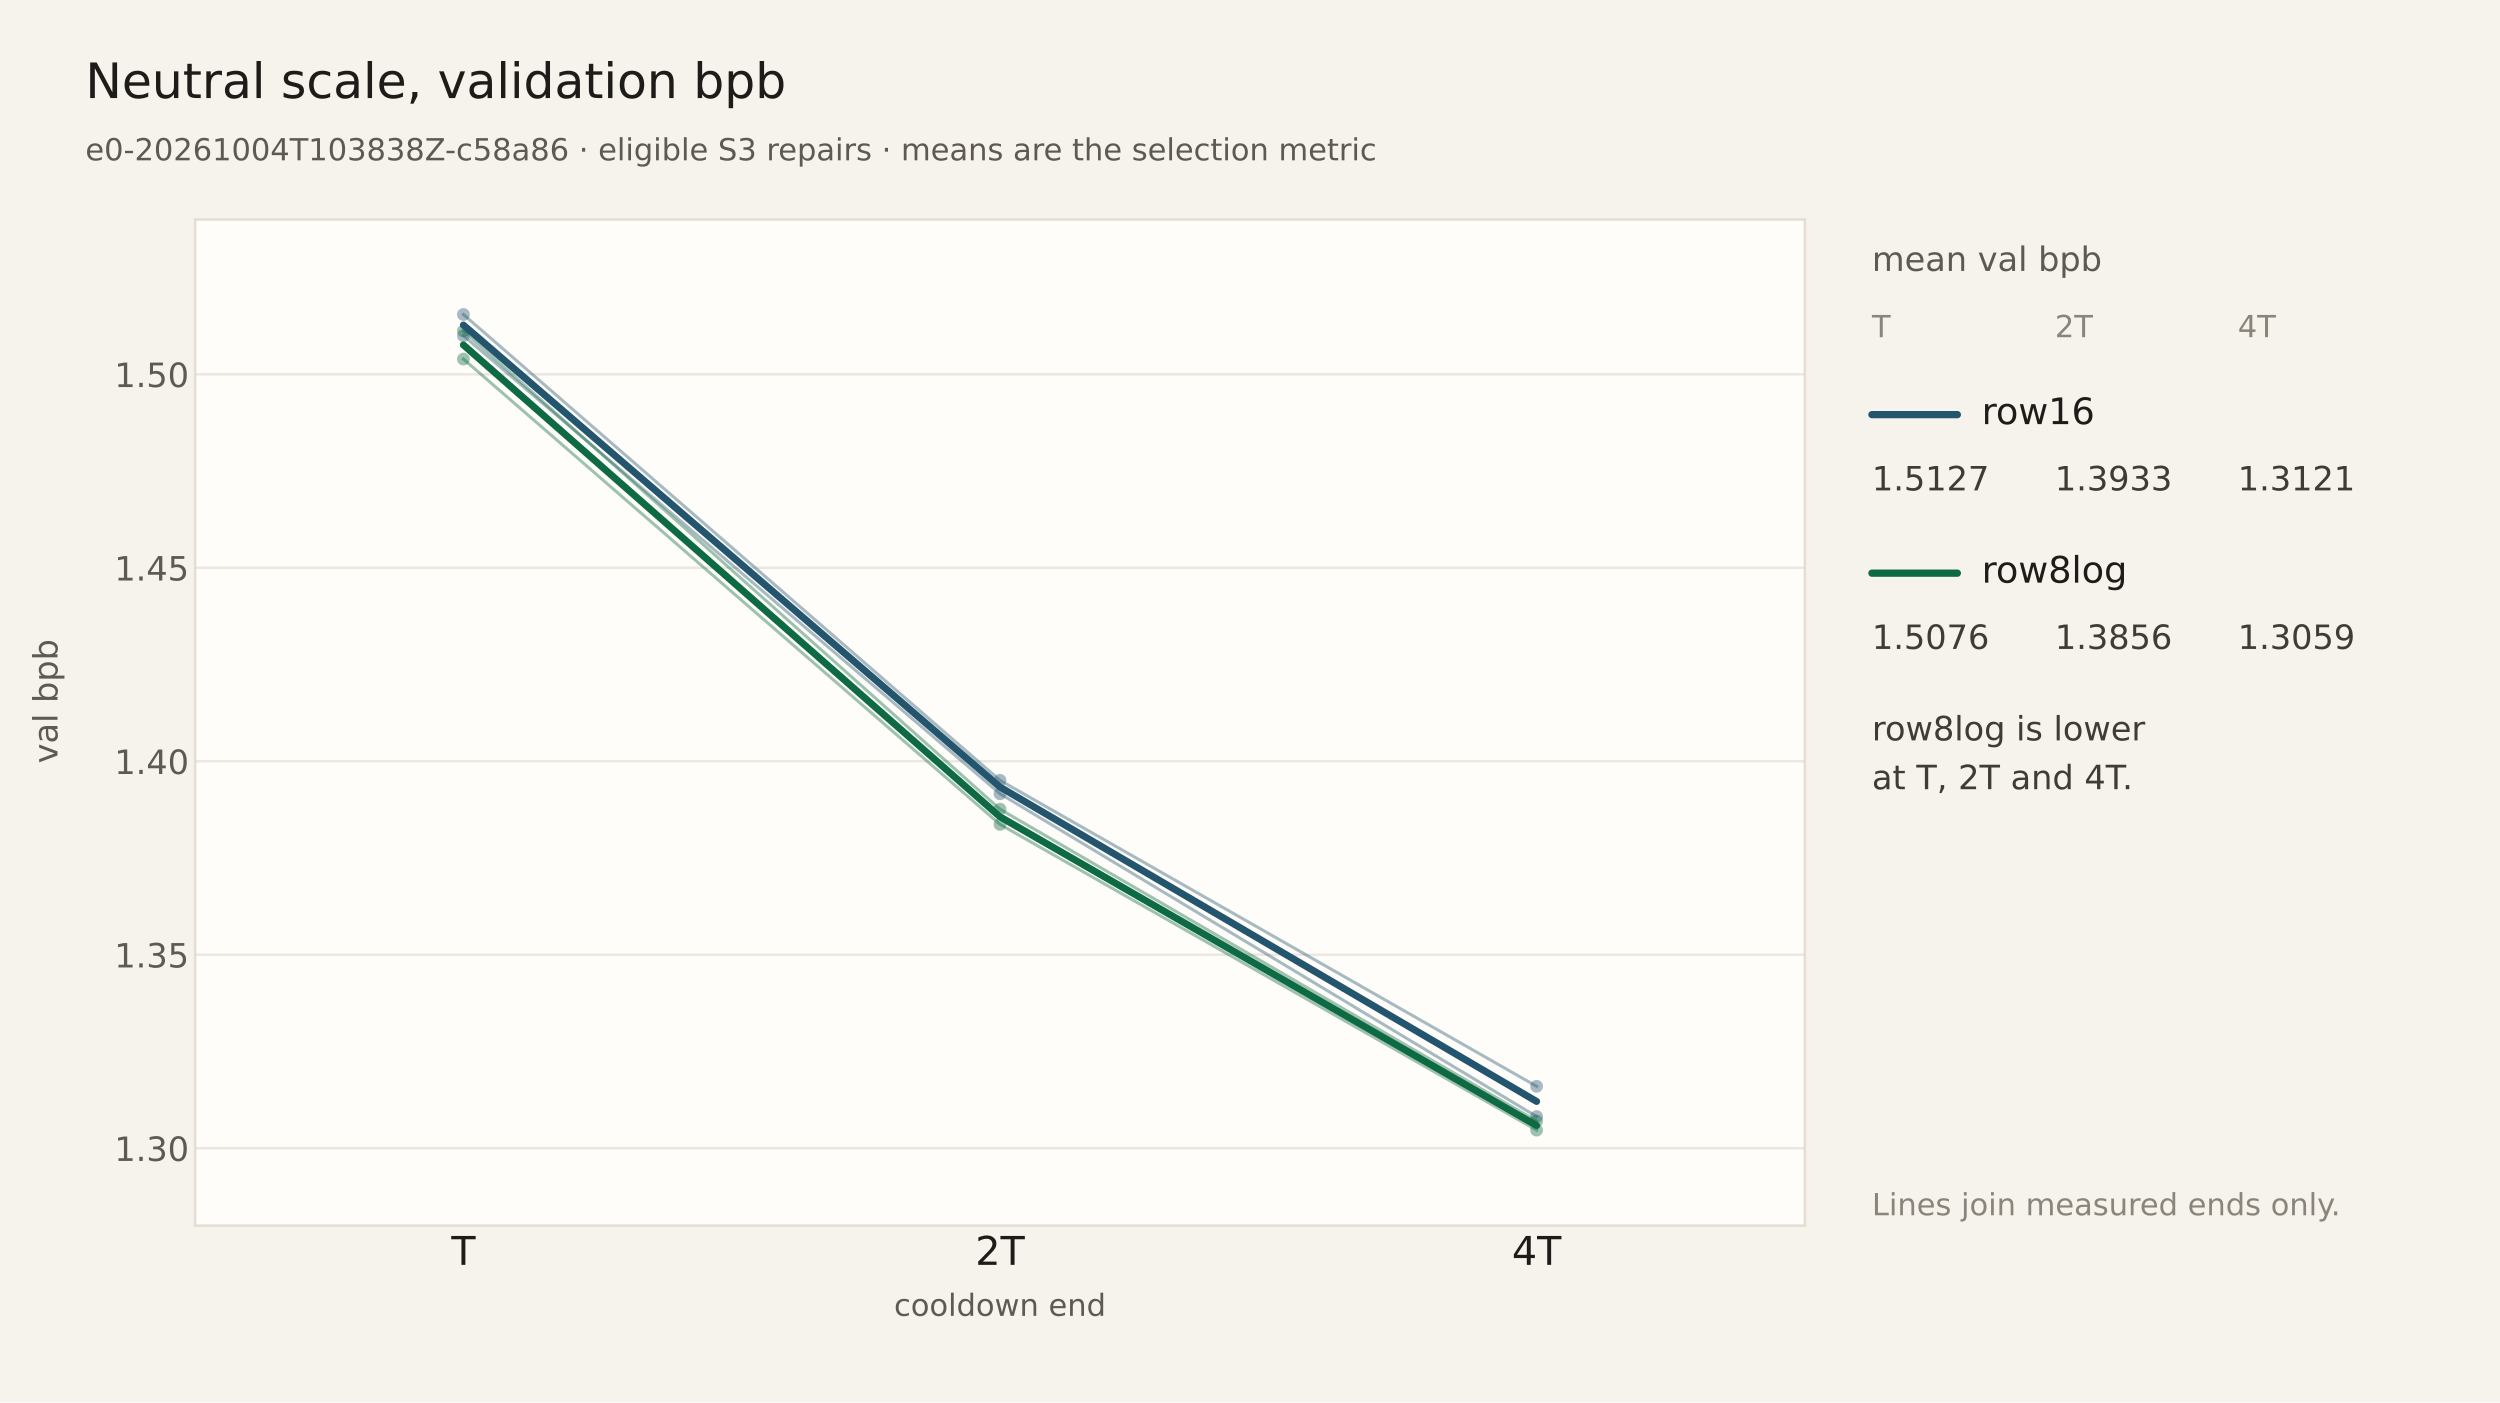
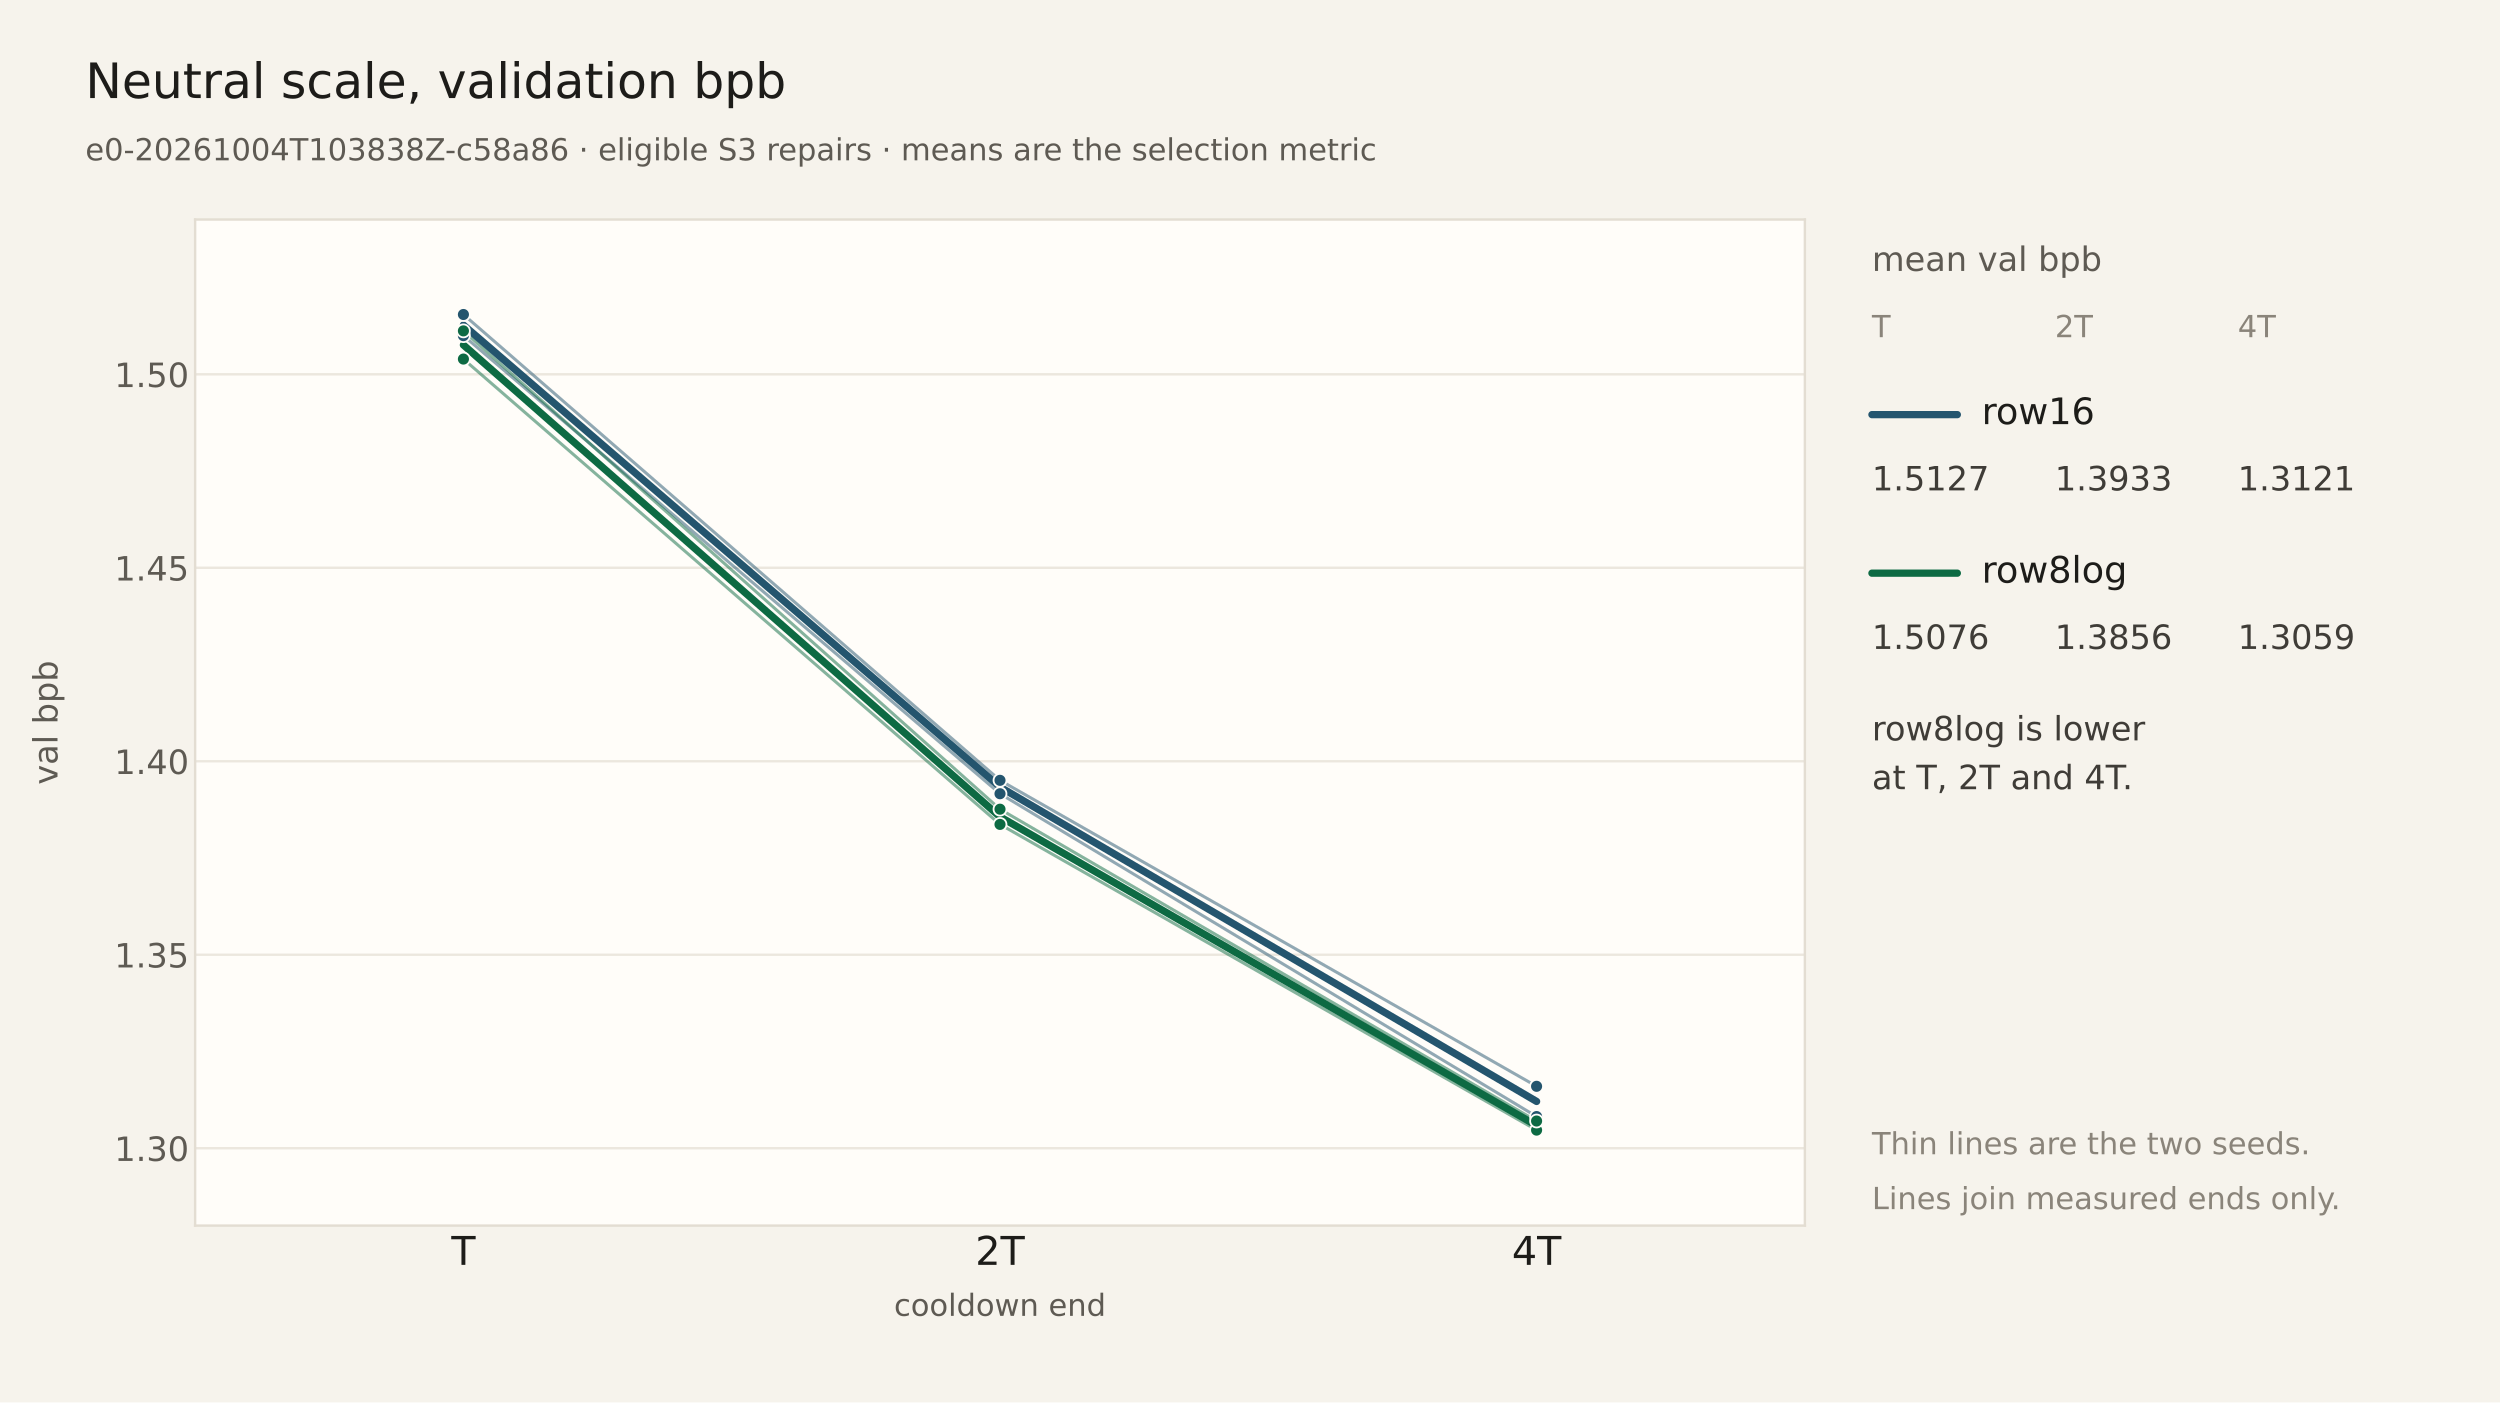
<svg xmlns="http://www.w3.org/2000/svg" xmlns:xlink="http://www.w3.org/1999/xlink" role="img" width="820" height="460" viewBox="0 0 820 460" version="1.1">
  <defs>
    <style type="text/css">*{stroke-linejoin: round; stroke-linecap: butt}</style>
  </defs>
  <g id="figure_1">
    <g id="patch_1">
      <path d="M 0 460  L 820 460  L 820 0  L 0 0  z " style="fill: #f6f3ec" />
    </g>
    <g id="axes_1">
      <g id="patch_2">
        <path d="M 64 402  L 592 402  L 592 72  L 64 72  z " style="fill: #fffdf9" />
      </g>
      <g id="matplotlib.axis_1">
        <g id="xtick_1">
          <g id="line2d_1" />
          <g id="text_1">
            <text style="font-size: 13px; font-family: 'DejaVu Sans', sans-serif; text-anchor: middle; fill: #1d1c19" x="152" y="414.877" transform="rotate(-0 152 414.877)">T</text>
          </g>
        </g>
        <g id="xtick_2">
          <g id="line2d_2" />
          <g id="text_2">
            <text style="font-size: 13px; font-family: 'DejaVu Sans', sans-serif; text-anchor: middle; fill: #1d1c19" x="328" y="414.877" transform="rotate(-0 328 414.877)">2T</text>
          </g>
        </g>
        <g id="xtick_3">
          <g id="line2d_3" />
          <g id="text_3">
            <text style="font-size: 13px; font-family: 'DejaVu Sans', sans-serif; text-anchor: middle; fill: #1d1c19" x="504" y="414.877" transform="rotate(-0 504 414.877)">4T</text>
          </g>
        </g>
        <g id="text_4">
          <text style="font-size: 10px; font-family: 'DejaVu Sans', sans-serif; text-anchor: middle; fill: #5e5a53" x="328" y="431.598" transform="rotate(-0 328 431.5984)">cooldown end</text>
        </g>
      </g>
      <g id="matplotlib.axis_2">
        <g id="ytick_1">
          <g id="line2d_4">
            <path d="M 64 376.615  L 592 376.615  " clip-path="url(#pb2941056e6)" style="fill: none; stroke: #ece7de; stroke-width: 0.8; stroke-linecap: square" />
          </g>
          <g id="line2d_5" />
          <g id="text_5">
            <text style="font-size: 11px; font-family: 'DejaVu Sans', sans-serif; text-anchor: end; fill: #5e5a53" x="62" y="380.794" transform="rotate(-0 62 380.7941)">1.30</text>
          </g>
        </g>
        <g id="ytick_2">
          <g id="line2d_6">
            <path d="M 64 313.154  L 592 313.154  " clip-path="url(#pb2941056e6)" style="fill: none; stroke: #ece7de; stroke-width: 0.8; stroke-linecap: square" />
          </g>
          <g id="line2d_7" />
          <g id="text_6">
            <text style="font-size: 11px; font-family: 'DejaVu Sans', sans-serif; text-anchor: end; fill: #5e5a53" x="62" y="317.333" transform="rotate(-0 62 317.3326)">1.35</text>
          </g>
        </g>
        <g id="ytick_3">
          <g id="line2d_8">
            <path d="M 64 249.692  L 592 249.692  " clip-path="url(#pb2941056e6)" style="fill: none; stroke: #ece7de; stroke-width: 0.8; stroke-linecap: square" />
          </g>
          <g id="line2d_9" />
          <g id="text_7">
            <text style="font-size: 11px; font-family: 'DejaVu Sans', sans-serif; text-anchor: end; fill: #5e5a53" x="62" y="253.871" transform="rotate(-0 62 253.871)">1.40</text>
          </g>
        </g>
        <g id="ytick_4">
          <g id="line2d_10">
            <path d="M 64 186.231  L 592 186.231  " clip-path="url(#pb2941056e6)" style="fill: none; stroke: #ece7de; stroke-width: 0.8; stroke-linecap: square" />
          </g>
          <g id="line2d_11" />
          <g id="text_8">
            <text style="font-size: 11px; font-family: 'DejaVu Sans', sans-serif; text-anchor: end; fill: #5e5a53" x="62" y="190.409" transform="rotate(-0 62 190.4095)">1.45</text>
          </g>
        </g>
        <g id="ytick_5">
          <g id="line2d_12">
            <path d="M 64 122.769  L 592 122.769  " clip-path="url(#pb2941056e6)" style="fill: none; stroke: #ece7de; stroke-width: 0.8; stroke-linecap: square" />
          </g>
          <g id="line2d_13" />
          <g id="text_9">
            <text style="font-size: 11px; font-family: 'DejaVu Sans', sans-serif; text-anchor: end; fill: #5e5a53" x="62" y="126.948" transform="rotate(-0 62 126.9479)">1.50</text>
          </g>
        </g>
      </g>
      <g id="line2d_14">
-         <path d="M 152 103.157  L 328 255.946  L 504 356.31  " clip-path="url(#pb2941056e6)" style="fill: none; stroke: #24556e; stroke-opacity: 0.4; stroke-linecap: square" />
-         <defs>
-           <path id="mefe51cac35" d="M 0 2.1  C 0.557 2.1 1.091 1.879 1.485 1.485  C 1.879 1.091 2.1 0.557 2.1 0  C 2.1 -0.557 1.879 -1.091 1.485 -1.485  C 1.091 -1.879 0.557 -2.1 0 -2.1  C -0.557 -2.1 -1.091 -1.879 -1.485 -1.485  C -1.879 -1.091 -2.1 -0.557 -2.1 0  C -2.1 0.557 -1.879 1.091 -1.485 1.485  C -1.091 1.879 -0.557 2.1 0 2.1  z " />
-         </defs>
-         <g clip-path="url(#pb2941056e6)">
-           <use xlink:href="#mefe51cac35" x="152" y="103.157" style="fill: #24556e; fill-opacity: 0.4" />
-           <use xlink:href="#mefe51cac35" x="328" y="255.946" style="fill: #24556e; fill-opacity: 0.4" />
-           <use xlink:href="#mefe51cac35" x="504" y="356.31" style="fill: #24556e; fill-opacity: 0.4" />
-         </g>
+         <path d="M 152 103.157  L 328 255.946  L 504 356.31  " clip-path="url(#pb2941056e6)" style="fill: none; stroke: #24556e; stroke-opacity: 0.5; stroke-linecap: square" />
      </g>
      <g id="line2d_15">
-         <path d="M 152 110.093  L 328 260.341  L 504 366.23  " clip-path="url(#pb2941056e6)" style="fill: none; stroke: #24556e; stroke-opacity: 0.4; stroke-linecap: square" />
-         <g clip-path="url(#pb2941056e6)">
-           <use xlink:href="#mefe51cac35" x="152" y="110.093" style="fill: #24556e; fill-opacity: 0.4" />
-           <use xlink:href="#mefe51cac35" x="328" y="260.341" style="fill: #24556e; fill-opacity: 0.4" />
-           <use xlink:href="#mefe51cac35" x="504" y="366.23" style="fill: #24556e; fill-opacity: 0.4" />
-         </g>
+         <path d="M 152 110.093  L 328 260.341  L 504 366.23  " clip-path="url(#pb2941056e6)" style="fill: none; stroke: #24556e; stroke-opacity: 0.5; stroke-linecap: square" />
      </g>
      <g id="line2d_16">
-         <path d="M 152 117.773  L 328 270.403  L 504 370.676  " clip-path="url(#pb2941056e6)" style="fill: none; stroke: #0d6a43; stroke-opacity: 0.4; stroke-linecap: square" />
-         <defs>
-           <path id="mdf421d89a8" d="M 0 2.1  C 0.557 2.1 1.091 1.879 1.485 1.485  C 1.879 1.091 2.1 0.557 2.1 0  C 2.1 -0.557 1.879 -1.091 1.485 -1.485  C 1.091 -1.879 0.557 -2.1 0 -2.1  C -0.557 -2.1 -1.091 -1.879 -1.485 -1.485  C -1.879 -1.091 -2.1 -0.557 -2.1 0  C -2.1 0.557 -1.879 1.091 -1.485 1.485  C -1.091 1.879 -0.557 2.1 0 2.1  z " />
-         </defs>
-         <g clip-path="url(#pb2941056e6)">
-           <use xlink:href="#mdf421d89a8" x="152" y="117.773" style="fill: #0d6a43; fill-opacity: 0.4" />
-           <use xlink:href="#mdf421d89a8" x="328" y="270.403" style="fill: #0d6a43; fill-opacity: 0.4" />
-           <use xlink:href="#mdf421d89a8" x="504" y="370.676" style="fill: #0d6a43; fill-opacity: 0.4" />
-         </g>
+         <path d="M 152 117.773  L 328 270.403  L 504 370.676  " clip-path="url(#pb2941056e6)" style="fill: none; stroke: #0d6a43; stroke-opacity: 0.5; stroke-linecap: square" />
      </g>
      <g id="line2d_17">
-         <path d="M 152 108.529  L 328 265.416  L 504 367.696  " clip-path="url(#pb2941056e6)" style="fill: none; stroke: #0d6a43; stroke-opacity: 0.4; stroke-linecap: square" />
-         <g clip-path="url(#pb2941056e6)">
-           <use xlink:href="#mdf421d89a8" x="152" y="108.529" style="fill: #0d6a43; fill-opacity: 0.4" />
-           <use xlink:href="#mdf421d89a8" x="328" y="265.416" style="fill: #0d6a43; fill-opacity: 0.4" />
-           <use xlink:href="#mdf421d89a8" x="504" y="367.696" style="fill: #0d6a43; fill-opacity: 0.4" />
-         </g>
+         <path d="M 152 108.529  L 328 265.416  L 504 367.696  " clip-path="url(#pb2941056e6)" style="fill: none; stroke: #0d6a43; stroke-opacity: 0.5; stroke-linecap: square" />
      </g>
      <g id="patch_3">
        <path d="M 64 402  L 64 72  " style="fill: none; stroke: #e3ddd2; stroke-width: 0.8; stroke-linejoin: miter; stroke-linecap: square" />
      </g>
      <g id="patch_4">
        <path d="M 592 402  L 592 72  " style="fill: none; stroke: #e3ddd2; stroke-width: 0.8; stroke-linejoin: miter; stroke-linecap: square" />
      </g>
      <g id="patch_5">
        <path d="M 64 402  L 592 402  " style="fill: none; stroke: #e3ddd2; stroke-width: 0.8; stroke-linejoin: miter; stroke-linecap: square" />
      </g>
      <g id="patch_6">
        <path d="M 64 72  L 592 72  " style="fill: none; stroke: #e3ddd2; stroke-width: 0.8; stroke-linejoin: miter; stroke-linecap: square" />
      </g>
      <g id="line2d_18">
-         <path d="M 152 106.625  L 328 258.144  L 504 361.27  " clip-path="url(#pb2941056e6)" style="fill: none; stroke: #24556e; stroke-width: 2.3; stroke-linecap: round" />
+         <path d="M 152 106.625  L 328 258.144  L 504 361.27  " clip-path="url(#pb2941056e6)" style="fill: none; stroke: #24556e; stroke-width: 2.4; stroke-linecap: round" />
      </g>
      <g id="line2d_19">
-         <path d="M 152 113.151  L 328 267.909  L 504 369.186  " clip-path="url(#pb2941056e6)" style="fill: none; stroke: #0d6a43; stroke-width: 2.3; stroke-linecap: round" />
+         <path d="M 152 113.151  L 328 267.909  L 504 369.186  " clip-path="url(#pb2941056e6)" style="fill: none; stroke: #0d6a43; stroke-width: 2.4; stroke-linecap: round" />
+       </g>
+       <g id="PathCollection_1">
+         <defs>
+           <path id="m080337c6a3" d="M 0 2.121  C 0.563 2.121 1.102 1.898 1.5 1.5  C 1.898 1.102 2.121 0.563 2.121 0  C 2.121 -0.563 1.898 -1.102 1.5 -1.5  C 1.102 -1.898 0.563 -2.121 0 -2.121  C -0.563 -2.121 -1.102 -1.898 -1.5 -1.5  C -1.898 -1.102 -2.121 -0.563 -2.121 0  C -2.121 0.563 -1.898 1.102 -1.5 1.5  C -1.102 1.898 -0.563 2.121 0 2.121  z " style="stroke: #fffdf9; stroke-width: 0.6" />
+         </defs>
+         <g clip-path="url(#pb2941056e6)">
+           <use xlink:href="#m080337c6a3" x="152" y="103.157" style="fill: #24556e; stroke: #fffdf9; stroke-width: 0.6" />
+           <use xlink:href="#m080337c6a3" x="328" y="255.946" style="fill: #24556e; stroke: #fffdf9; stroke-width: 0.6" />
+           <use xlink:href="#m080337c6a3" x="504" y="356.31" style="fill: #24556e; stroke: #fffdf9; stroke-width: 0.6" />
+         </g>
+       </g>
+       <g id="PathCollection_2">
+         <g clip-path="url(#pb2941056e6)">
+           <use xlink:href="#m080337c6a3" x="152" y="110.093" style="fill: #24556e; stroke: #fffdf9; stroke-width: 0.6" />
+           <use xlink:href="#m080337c6a3" x="328" y="260.341" style="fill: #24556e; stroke: #fffdf9; stroke-width: 0.6" />
+           <use xlink:href="#m080337c6a3" x="504" y="366.23" style="fill: #24556e; stroke: #fffdf9; stroke-width: 0.6" />
+         </g>
+       </g>
+       <g id="PathCollection_3">
+         <defs>
+           <path id="m85bc2faf7c" d="M 0 2.121  C 0.563 2.121 1.102 1.898 1.5 1.5  C 1.898 1.102 2.121 0.563 2.121 0  C 2.121 -0.563 1.898 -1.102 1.5 -1.5  C 1.102 -1.898 0.563 -2.121 0 -2.121  C -0.563 -2.121 -1.102 -1.898 -1.5 -1.5  C -1.898 -1.102 -2.121 -0.563 -2.121 0  C -2.121 0.563 -1.898 1.102 -1.5 1.5  C -1.102 1.898 -0.563 2.121 0 2.121  z " style="stroke: #fffdf9; stroke-width: 0.6" />
+         </defs>
+         <g clip-path="url(#pb2941056e6)">
+           <use xlink:href="#m85bc2faf7c" x="152" y="117.773" style="fill: #0d6a43; stroke: #fffdf9; stroke-width: 0.6" />
+           <use xlink:href="#m85bc2faf7c" x="328" y="270.403" style="fill: #0d6a43; stroke: #fffdf9; stroke-width: 0.6" />
+           <use xlink:href="#m85bc2faf7c" x="504" y="370.676" style="fill: #0d6a43; stroke: #fffdf9; stroke-width: 0.6" />
+         </g>
+       </g>
+       <g id="PathCollection_4">
+         <g clip-path="url(#pb2941056e6)">
+           <use xlink:href="#m85bc2faf7c" x="152" y="108.529" style="fill: #0d6a43; stroke: #fffdf9; stroke-width: 0.6" />
+           <use xlink:href="#m85bc2faf7c" x="328" y="265.416" style="fill: #0d6a43; stroke: #fffdf9; stroke-width: 0.6" />
+           <use xlink:href="#m85bc2faf7c" x="504" y="367.696" style="fill: #0d6a43; stroke: #fffdf9; stroke-width: 0.6" />
+         </g>
      </g>
    </g>
    <g id="line2d_20">
      <path d="M 614 136  L 642 136  " style="fill: none; stroke: #24556e; stroke-width: 2.4; stroke-linecap: round" />
    </g>
    <g id="line2d_21">
      <path d="M 614 188  L 642 188  " style="fill: none; stroke: #0d6a43; stroke-width: 2.4; stroke-linecap: round" />
    </g>
    <g id="text_10">
      <text style="font-size: 16px; font-family: 'DejaVu Sans', sans-serif; text-anchor: start; fill: #1d1c19" x="28" y="32.157" transform="rotate(-0 28 32.15687)">Neutral scale, validation bpb</text>
    </g>
    <g id="text_11">
      <text style="font-size: 10px; font-family: 'DejaVu Sans', sans-serif; text-anchor: start; fill: #5e5a53" x="28" y="52.598" transform="rotate(-0 28 52.59805)">e0-20261004T103838Z-c58a86 · eligible S3 repairs · means are the selection metric</text>
    </g>
    <g id="text_12">
-       <text style="font-size: 11px; font-family: 'DejaVu Sans', sans-serif; fill: #5e5a53" transform="translate(18.85785 250.3766) rotate(-90)">val bpb</text>
+       <text style="font-size: 11px; font-family: 'DejaVu Sans', sans-serif; fill: #5e5a53" transform="translate(18.85785 257.3766) rotate(-90)">val bpb</text>
    </g>
    <g id="text_13">
      <text style="font-size: 11px; font-family: 'DejaVu Sans', sans-serif; text-anchor: start; fill: #5e5a53" x="614" y="88.858" transform="rotate(-0 614 88.85785)">mean val bpb</text>
    </g>
    <g id="text_14">
      <text style="font-size: 10px; font-family: 'DejaVu Sans', sans-serif; text-anchor: start; fill: #8a847a" x="614" y="110.598" transform="rotate(-0 614 110.5977)">T</text>
    </g>
    <g id="text_15">
      <text style="font-size: 10px; font-family: 'DejaVu Sans', sans-serif; text-anchor: start; fill: #8a847a" x="674" y="110.598" transform="rotate(-0 674 110.5977)">2T</text>
    </g>
    <g id="text_16">
      <text style="font-size: 10px; font-family: 'DejaVu Sans', sans-serif; text-anchor: start; fill: #8a847a" x="734" y="110.598" transform="rotate(-0 734 110.5977)">4T</text>
    </g>
    <g id="text_17">
      <text style="font-size: 12px; font-family: 'DejaVu Sans', sans-serif; text-anchor: start; fill: #1d1c19" x="650" y="139.117" transform="rotate(-0 650 139.1172)">row16</text>
    </g>
    <g id="text_18">
      <text style="font-size: 11px; font-family: 'DejaVu Sans', sans-serif; text-anchor: start; fill: #3f3c37" x="614" y="160.857" transform="rotate(-0 614 160.8574)">1.5127</text>
    </g>
    <g id="text_19">
      <text style="font-size: 11px; font-family: 'DejaVu Sans', sans-serif; text-anchor: start; fill: #3f3c37" x="674" y="160.857" transform="rotate(-0 674 160.8574)">1.3933</text>
    </g>
    <g id="text_20">
      <text style="font-size: 11px; font-family: 'DejaVu Sans', sans-serif; text-anchor: start; fill: #3f3c37" x="734" y="160.857" transform="rotate(-0 734 160.8574)">1.3121</text>
    </g>
    <g id="text_21">
      <text style="font-size: 12px; font-family: 'DejaVu Sans', sans-serif; text-anchor: start; fill: #1d1c19" x="650" y="191.118" transform="rotate(-0 650 191.1177)">row8log</text>
    </g>
    <g id="text_22">
      <text style="font-size: 11px; font-family: 'DejaVu Sans', sans-serif; text-anchor: start; fill: #3f3c37" x="614" y="212.857" transform="rotate(-0 614 212.8574)">1.5076</text>
    </g>
    <g id="text_23">
      <text style="font-size: 11px; font-family: 'DejaVu Sans', sans-serif; text-anchor: start; fill: #3f3c37" x="674" y="212.857" transform="rotate(-0 674 212.8574)">1.3856</text>
    </g>
    <g id="text_24">
      <text style="font-size: 11px; font-family: 'DejaVu Sans', sans-serif; text-anchor: start; fill: #3f3c37" x="734" y="212.857" transform="rotate(-0 734 212.8574)">1.3059</text>
    </g>
    <g id="text_25">
      <text style="font-size: 11px; font-family: 'DejaVu Sans', sans-serif; text-anchor: start; fill: #3f3c37" x="614" y="242.858" transform="rotate(-0 614 242.8579)">row8log is lower</text>
    </g>
    <g id="text_26">
      <text style="font-size: 11px; font-family: 'DejaVu Sans', sans-serif; text-anchor: start; fill: #3f3c37" x="614" y="258.858" transform="rotate(-0 614 258.8579)">at T, 2T and 4T.</text>
    </g>
    <g id="text_27">
-       <text style="font-size: 10px; font-family: 'DejaVu Sans', sans-serif; text-anchor: start; fill: #8a847a" x="614" y="398.598" transform="rotate(-0 614 398.598)">Lines join measured ends only.</text>
+       <text style="font-size: 10px; font-family: 'DejaVu Sans', sans-serif; text-anchor: start; fill: #8a847a" x="614" y="378.598" transform="rotate(-0 614 378.598)">Thin lines are the two seeds.</text>
+     </g>
+     <g id="text_28">
+       <text style="font-size: 10px; font-family: 'DejaVu Sans', sans-serif; text-anchor: start; fill: #8a847a" x="614" y="396.598" transform="rotate(-0 614 396.598)">Lines join measured ends only.</text>
    </g>
  </g>
  <defs>
    <clipPath id="pb2941056e6">
      <rect x="64" y="72" width="528" height="330" />
    </clipPath>
  </defs>
</svg>
